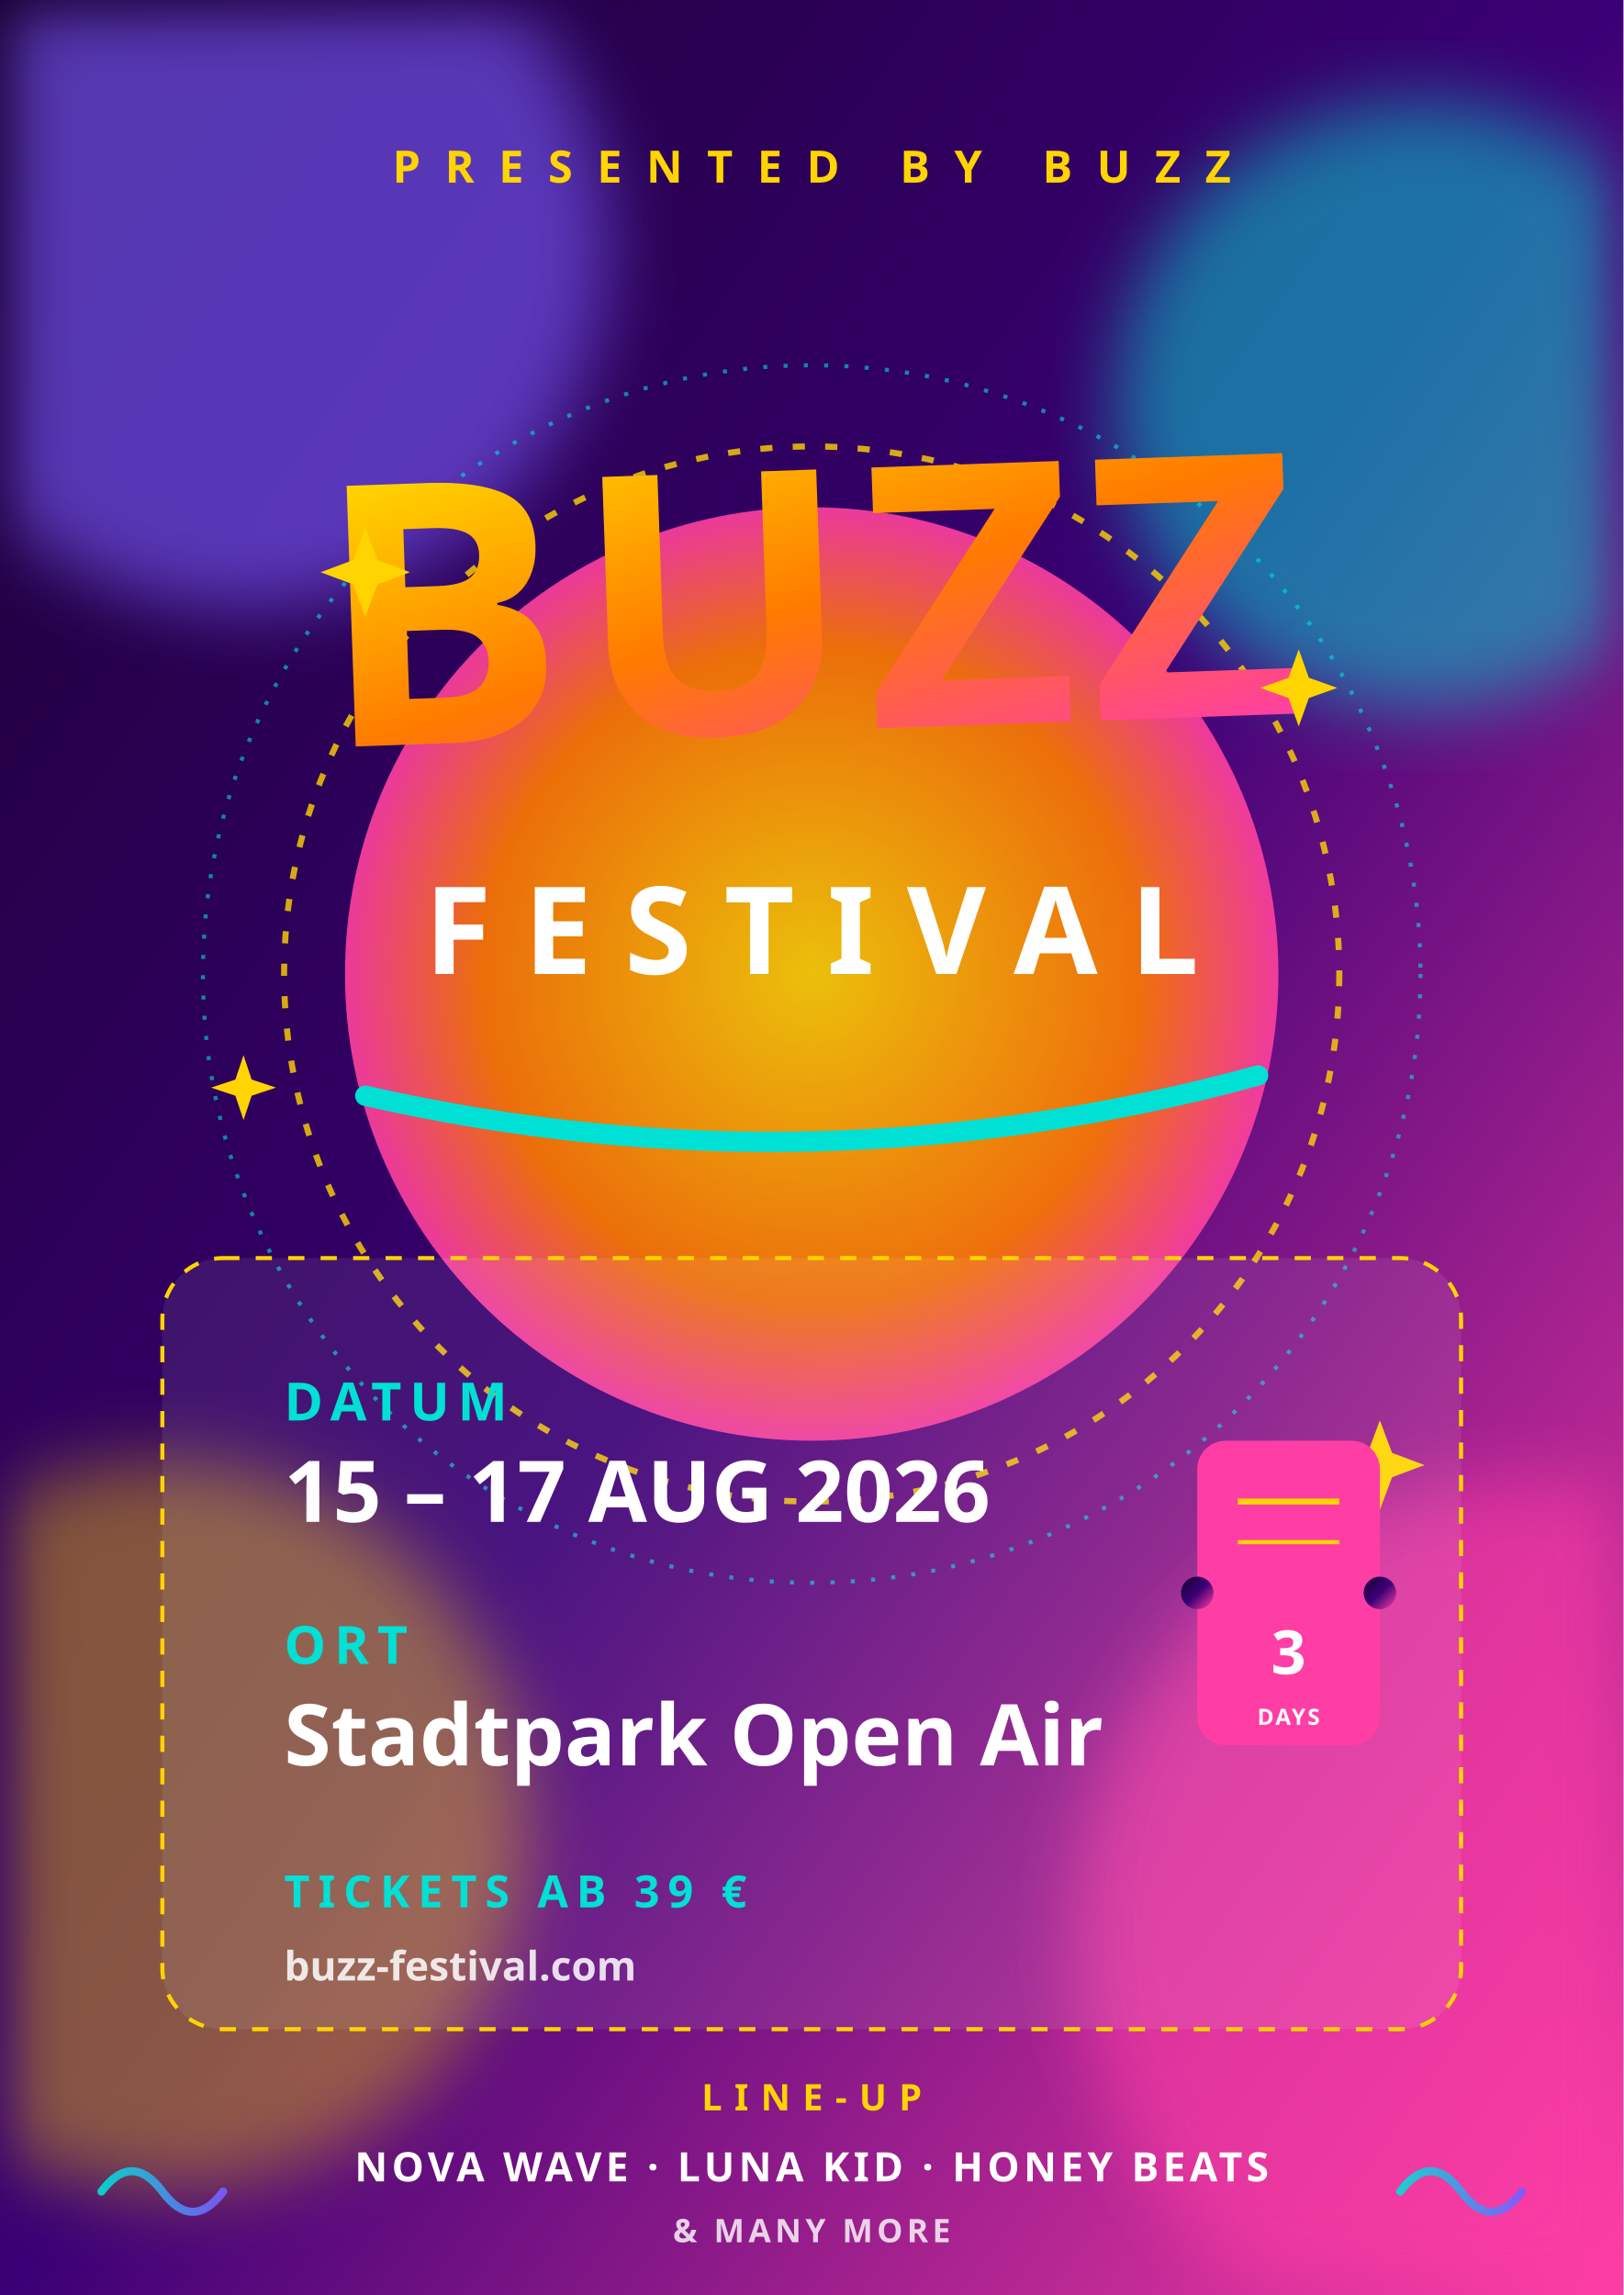
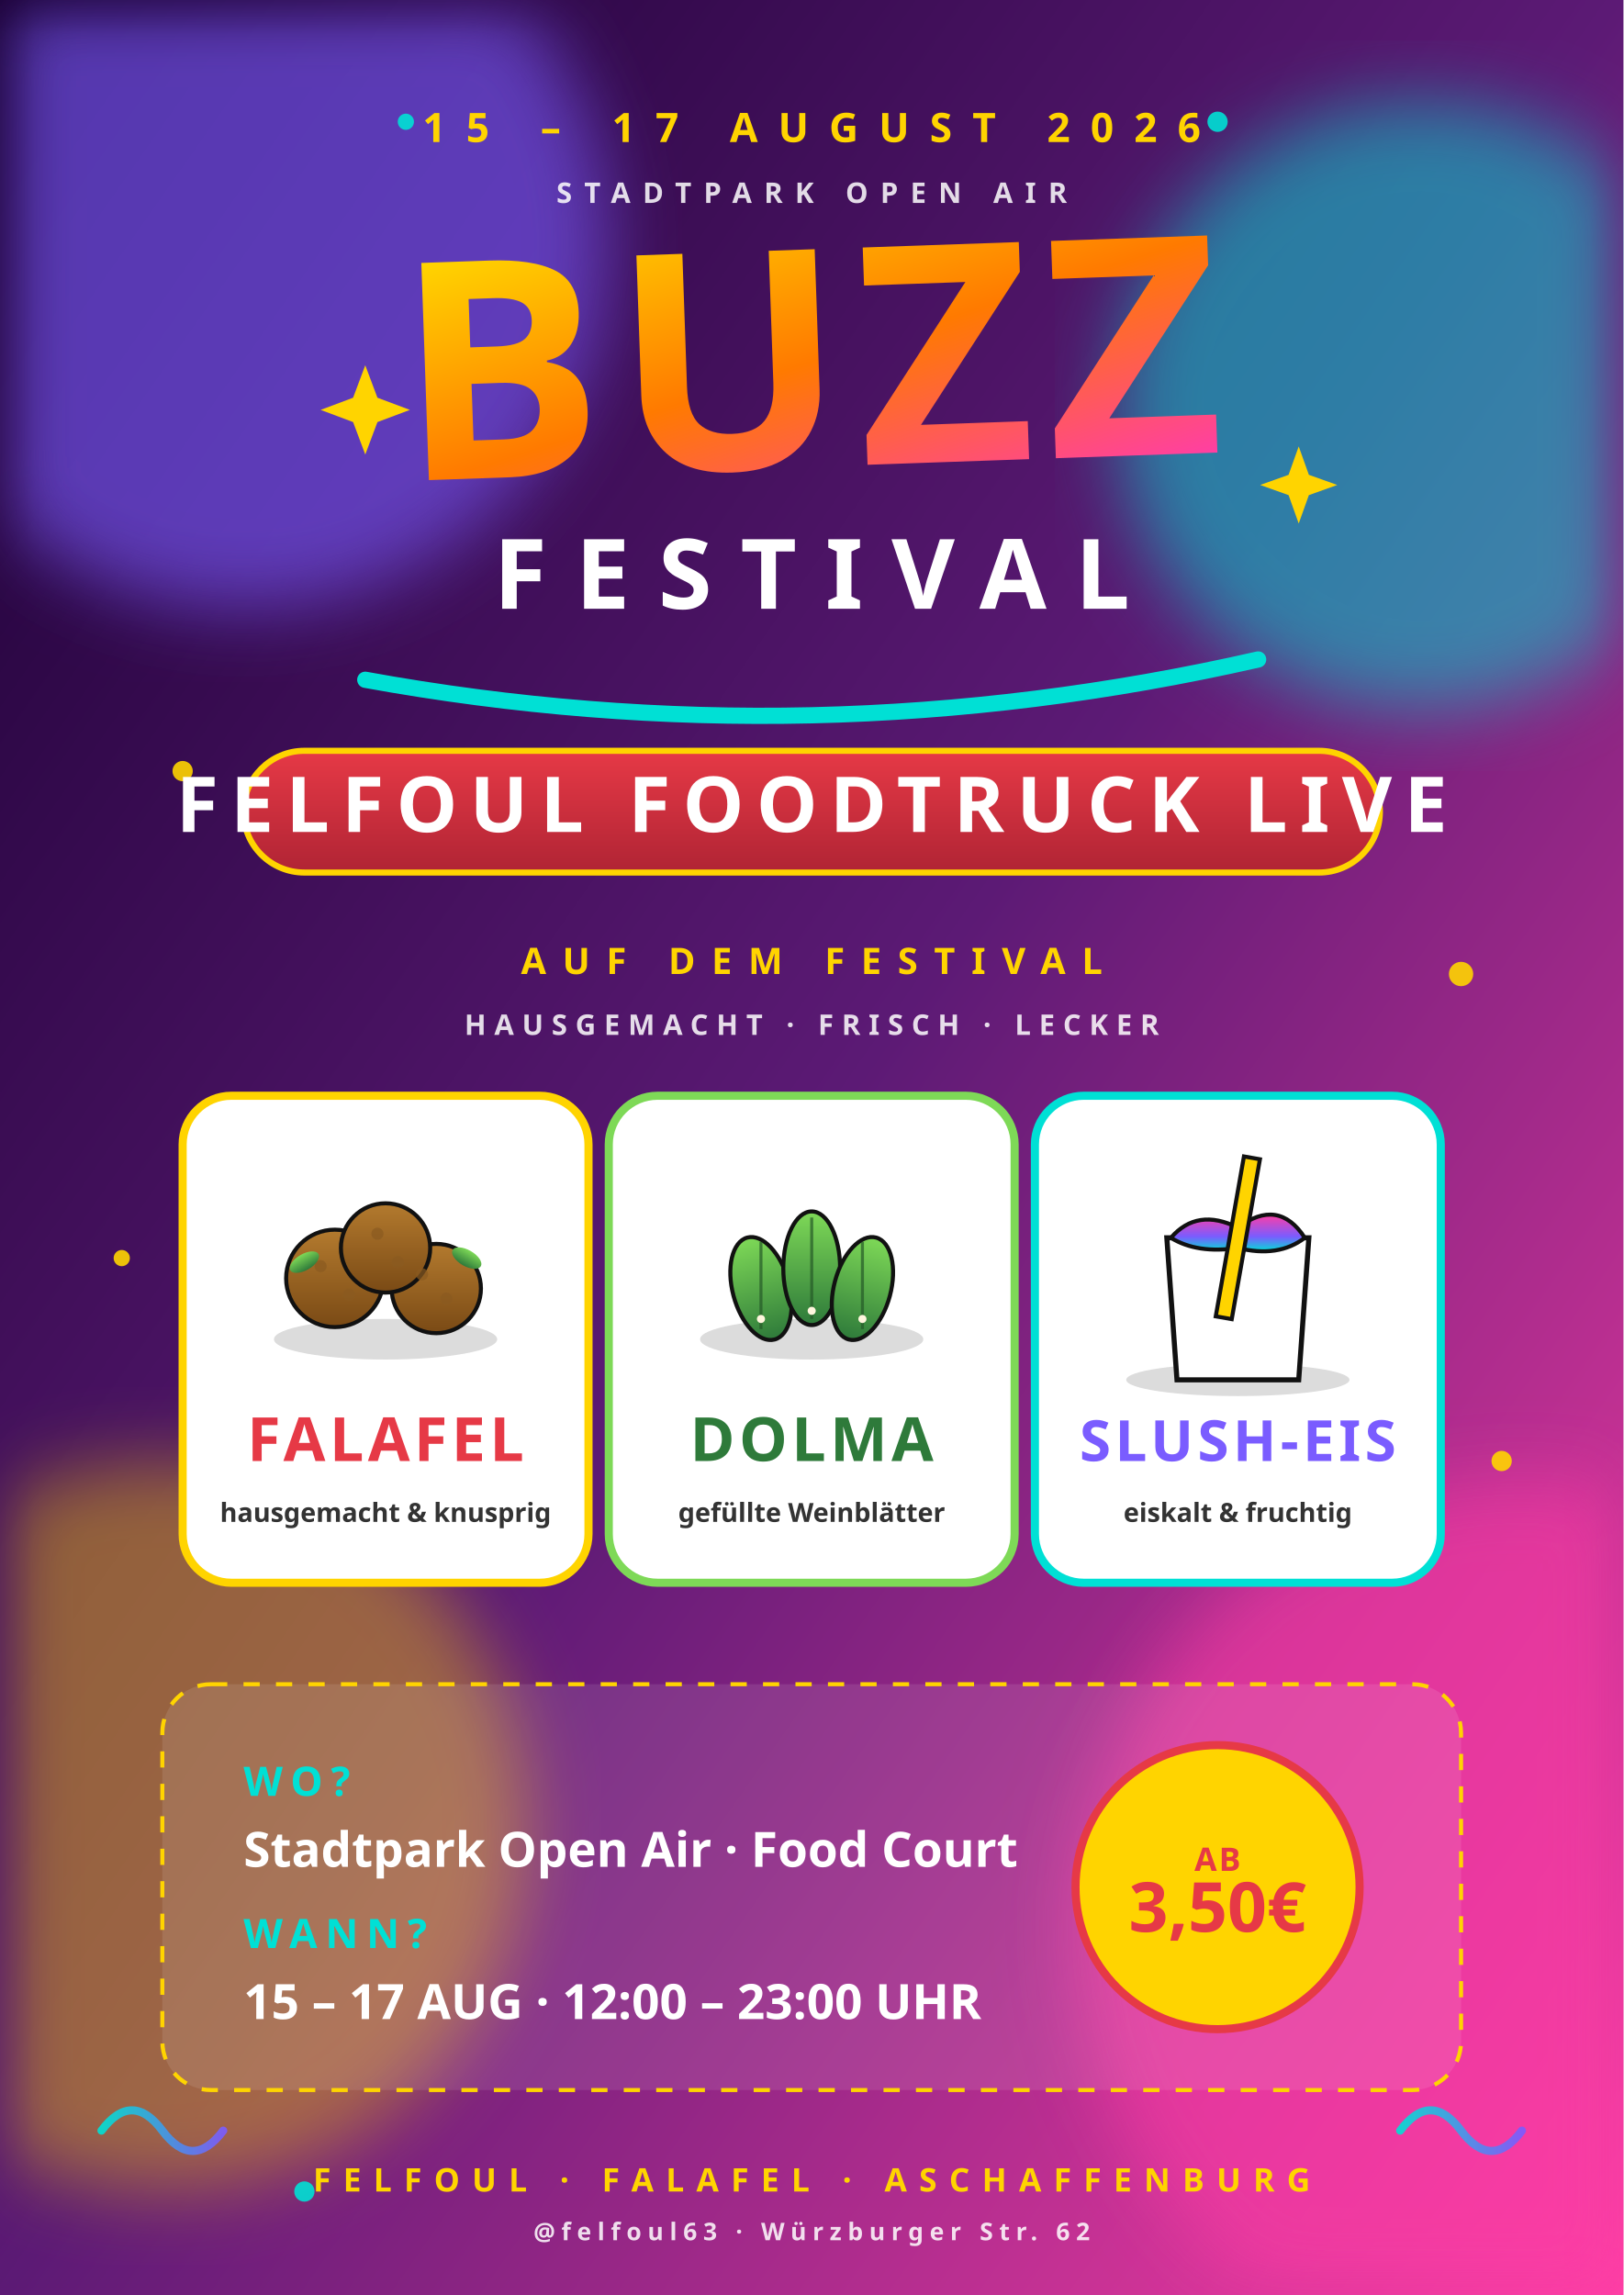
- <svg xmlns="http://www.w3.org/2000/svg" viewBox="0 0 800 1131" width="800" height="1131" role="img" aria-label="BUZZ Festival Flyer">
+ <svg xmlns="http://www.w3.org/2000/svg" viewBox="0 0 800 1131" width="800" height="1131" role="img" aria-label="BUZZ Festival Flyer – FELFOUL Foodtruck">
  <defs>
    <linearGradient id="bg" x1="0%" y1="0%" x2="100%" y2="100%">
      <stop offset="0%" stop-color="#1a0033" />
-       <stop offset="50%" stop-color="#3a0075" />
+       <stop offset="50%" stop-color="#5c1a75" />
      <stop offset="100%" stop-color="#ff3ea5" />
    </linearGradient>
-     <linearGradient id="title" x1="0%" y1="0%" x2="100%" y2="100%">
+     <linearGradient id="titleGrad" x1="0%" y1="0%" x2="100%" y2="100%">
      <stop offset="0%" stop-color="#FFD400" />
      <stop offset="50%" stop-color="#FF7A00" />
      <stop offset="100%" stop-color="#FF3EA5" />
+     </linearGradient>
+     <linearGradient id="ribbon" x1="0%" y1="0%" x2="0%" y2="100%">
+       <stop offset="0%" stop-color="#E63946" />
+       <stop offset="100%" stop-color="#B02434" />
+     </linearGradient>
+     <linearGradient id="falafel" x1="0%" y1="0%" x2="0%" y2="100%">
+       <stop offset="0%" stop-color="#B37A2E" />
+       <stop offset="100%" stop-color="#7A4A15" />
    </linearGradient>
    <linearGradient id="cyan" x1="0%" y1="0%" x2="100%" y2="0%">
      <stop offset="0%" stop-color="#00E0D5" />
      <stop offset="100%" stop-color="#7A5CFF" />
    </linearGradient>
+     <linearGradient id="slush" x1="0%" y1="0%" x2="0%" y2="100%">
+       <stop offset="0%" stop-color="#FF3EA5" />
+       <stop offset="60%" stop-color="#7A5CFF" />
+       <stop offset="100%" stop-color="#00E0D5" />
+     </linearGradient>
+     <linearGradient id="green" x1="0%" y1="0%" x2="0%" y2="100%">
+       <stop offset="0%" stop-color="#7ED957" />
+       <stop offset="100%" stop-color="#2E7A3A" />
+     </linearGradient>
    <filter id="glow">
      <feGaussianBlur stdDeviation="18" />
    </filter>
-     <radialGradient id="sun" cx="50%" cy="50%" r="50%">
-       <stop offset="0%" stop-color="#FFD400" />
-       <stop offset="70%" stop-color="#FF7A00" />
-       <stop offset="100%" stop-color="#FF3EA5" />
-     </radialGradient>
  </defs>
  <rect width="800" height="1131" fill="url(#bg)" />
  <circle cx="120" cy="120" r="180" fill="#7A5CFF" opacity="0.6" filter="url(#glow)" />
  <circle cx="700" cy="200" r="150" fill="#00E0D5" opacity="0.5" filter="url(#glow)" />
-   <circle cx="750" cy="950" r="220" fill="#FF3EA5" opacity="0.6" filter="url(#glow)" />
+   <circle cx="750" cy="950" r="220" fill="#FF3EA5" opacity="0.55" filter="url(#glow)" />
  <circle cx="80" cy="900" r="180" fill="#FFD400" opacity="0.4" filter="url(#glow)" />
-   <circle cx="400" cy="480" r="230" fill="url(#sun)" opacity="0.9" />
-   <circle cx="400" cy="480" r="260" fill="none" stroke="#FFD400" stroke-width="3" stroke-dasharray="6 10" opacity="0.8" />
-   <circle cx="400" cy="480" r="300" fill="none" stroke="#00E0D5" stroke-width="2" stroke-dasharray="2 8" opacity="0.6" />
-   <g transform="translate(400 90)" text-anchor="middle" font-family="Verdana, 'Trebuchet MS', sans-serif">
-     <text y="0" font-size="22" font-weight="700" fill="#FFD400" letter-spacing="12">PRESENTED BY BUZZ</text>
+   <g fill="#FFD400" opacity="0.9">
+     <circle cx="90" cy="380" r="5" />
+     <circle cx="720" cy="480" r="6" />
+     <circle cx="60" cy="620" r="4" />
+     <circle cx="740" cy="720" r="5" />
+   </g>
+   <g fill="#00E0D5" opacity="0.9">
+     <circle cx="200" cy="60" r="4" />
+     <circle cx="600" cy="60" r="5" />
+     <circle cx="150" cy="1080" r="5" />
+   </g>
+   <g transform="translate(400 70)" text-anchor="middle" font-family="Verdana, 'Trebuchet MS', sans-serif">
+     <text y="0" font-size="20" font-weight="700" fill="#FFD400" letter-spacing="10">15 – 17 AUGUST 2026</text>
+     <text y="30" font-size="14" font-weight="600" fill="#ffffff" letter-spacing="6" opacity="0.85">STADTPARK OPEN AIR</text>
  </g>
  <g font-family="Verdana, 'Trebuchet MS', sans-serif" font-weight="900" text-anchor="middle">
-     <text x="400" y="360" font-size="180" fill="url(#title)" letter-spacing="6" transform="rotate(-2 400 340)">BUZZ</text>
-     <text x="400" y="480" font-size="60" fill="#ffffff" letter-spacing="16" font-weight="800">FESTIVAL</text>
+     <text x="400" y="230" font-size="150" fill="url(#titleGrad)" letter-spacing="6" transform="rotate(-2 400 210)">BUZZ</text>
+     <text x="400" y="300" font-size="48" fill="#ffffff" letter-spacing="14" font-weight="800">FESTIVAL</text>
+   </g>
+   <path d="M180 335 Q 400 375 620 325" stroke="#00E0D5" stroke-width="8" stroke-linecap="round" fill="none" />
+   <g transform="translate(400 400)" text-anchor="middle">
+     <rect x="-280" y="-30" width="560" height="60" rx="30" fill="url(#ribbon)" stroke="#FFD400" stroke-width="3" />
+     <text y="10" font-family="'Impact','Arial Black',sans-serif" font-size="38" font-weight="900" fill="#fff" letter-spacing="6">FELFOUL FOODTRUCK LIVE</text>
+   </g>
+   <g transform="translate(400 480)" text-anchor="middle" font-family="Verdana, sans-serif">
+     <text y="0" font-size="18" font-weight="800" letter-spacing="8" fill="#FFD400">AUF DEM FESTIVAL</text>
+     <text y="30" font-size="14" font-weight="600" letter-spacing="4" fill="#ffffff" opacity="0.85">HAUSGEMACHT · FRISCH · LECKER</text>
+   </g>
+   <g transform="translate(90 540)">
+     <rect x="0" y="0" width="200" height="240" rx="24" fill="#ffffff" />
+     <rect x="0" y="0" width="200" height="240" rx="24" fill="none" stroke="#FFD400" stroke-width="4" />
+     <g transform="translate(100 90)">
+       <ellipse cx="0" cy="30" rx="55" ry="10" fill="#111" opacity="0.15" />
+       <circle cx="-25" cy="0" r="24" fill="url(#falafel)" stroke="#111" stroke-width="2" />
+       <circle cx="25" cy="5" r="22" fill="url(#falafel)" stroke="#111" stroke-width="2" />
+       <circle cx="0" cy="-15" r="22" fill="url(#falafel)" stroke="#111" stroke-width="2" />
+       <g fill="#8A5A20" opacity="0.7">
+         <circle cx="-32" cy="-6" r="3" />
+         <circle cx="-18" cy="8" r="3" />
+         <circle cx="18" cy="-2" r="3" />
+         <circle cx="30" cy="10" r="3" />
+         <circle cx="-4" cy="-22" r="3" />
+         <circle cx="6" cy="-8" r="3" />
+       </g>
+       <ellipse cx="-40" cy="-8" rx="8" ry="4" fill="url(#green)" transform="rotate(-30 -40 -8)" />
+       <ellipse cx="40" cy="-10" rx="8" ry="4" fill="url(#green)" transform="rotate(30 40 -10)" />
+     </g>
+     <text x="100" y="180" text-anchor="middle" font-family="'Impact','Arial Black',sans-serif" font-size="30" font-weight="900" fill="#E63946" letter-spacing="2">FALAFEL</text>
+     <text x="100" y="210" text-anchor="middle" font-family="Verdana" font-size="13" font-weight="600" fill="#333">hausgemacht &amp; knusprig</text>
+   </g>
+   <g transform="translate(300 540)">
+     <rect x="0" y="0" width="200" height="240" rx="24" fill="#ffffff" />
+     <rect x="0" y="0" width="200" height="240" rx="24" fill="none" stroke="#7ED957" stroke-width="4" />
+     <g transform="translate(100 90)">
+       <ellipse cx="0" cy="30" rx="55" ry="10" fill="#111" opacity="0.15" />
+       <g stroke="#111" stroke-width="2">
+         <ellipse cx="-25" cy="5" rx="14" ry="26" fill="url(#green)" transform="rotate(-15 -25 5)" />
+         <ellipse cx="0" cy="-5" rx="14" ry="28" fill="url(#green)" />
+         <ellipse cx="25" cy="5" rx="14" ry="26" fill="url(#green)" transform="rotate(15 25 5)" />
+       </g>
+       <g stroke="#245826" stroke-width="1.5" fill="none" opacity="0.7">
+         <path d="M-25 -18 L -25 25" />
+         <path d="M0 -30 L 0 20" />
+         <path d="M25 -18 L 25 25" />
+       </g>
+       <g fill="#FFF6DE">
+         <circle cx="-25" cy="20" r="2" />
+         <circle cx="0" cy="16" r="2" />
+         <circle cx="25" cy="20" r="2" />
+       </g>
+     </g>
+     <text x="100" y="180" text-anchor="middle" font-family="'Impact','Arial Black',sans-serif" font-size="30" font-weight="900" fill="#2E7A3A" letter-spacing="2">DOLMA</text>
+     <text x="100" y="210" text-anchor="middle" font-family="Verdana" font-size="13" font-weight="600" fill="#333">gefüllte Weinblätter</text>
+   </g>
+   <g transform="translate(510 540)">
+     <rect x="0" y="0" width="200" height="240" rx="24" fill="#ffffff" />
+     <rect x="0" y="0" width="200" height="240" rx="24" fill="none" stroke="#00E0D5" stroke-width="4" />
+     <g transform="translate(100 100)">
+       <ellipse cx="0" cy="40" rx="55" ry="8" fill="#111" opacity="0.15" />
+       <path d="M-35 -30 L -30 40 L 30 40 L 35 -30 Z" fill="#ffffff" stroke="#111" stroke-width="2.5" />
+       <path d="M-33 -30 Q -20 -45 0 -35 Q 20 -50 33 -30 Q 20 -20 0 -25 Q -20 -22 -33 -30 Z" fill="url(#slush)" stroke="#111" stroke-width="2" />
+       <rect x="-4" y="-70" width="8" height="80" fill="#FFD400" stroke="#111" stroke-width="2" transform="rotate(10 0 -30)" />
+       <g fill="#ffffff" opacity="0.9">
+         <circle cx="-12" cy="-10" r="2" />
+         <circle cx="10" cy="0" r="2" />
+         <circle cx="0" cy="15" r="2" />
+       </g>
+     </g>
+     <text x="100" y="180" text-anchor="middle" font-family="'Impact','Arial Black',sans-serif" font-size="28" font-weight="900" fill="#7A5CFF" letter-spacing="2">SLUSH-EIS</text>
+     <text x="100" y="210" text-anchor="middle" font-family="Verdana" font-size="13" font-weight="600" fill="#333">eiskalt &amp; fruchtig</text>
+   </g>
+   <g transform="translate(80 830)">
+     <rect x="0" y="0" width="640" height="200" rx="24" fill="#ffffff" opacity="0.1" />
+     <rect x="0" y="0" width="640" height="200" rx="24" fill="none" stroke="#FFD400" stroke-width="2" stroke-dasharray="8 8" />
+     <g font-family="Verdana, sans-serif" fill="#ffffff">
+       <text x="40" y="55" font-size="20" font-weight="800" letter-spacing="4" fill="#00E0D5">WO?</text>
+       <text x="40" y="90" font-size="24" font-weight="900">Stadtpark Open Air · Food Court</text>
+       <text x="40" y="130" font-size="20" font-weight="800" letter-spacing="4" fill="#00E0D5">WANN?</text>
+       <text x="40" y="165" font-size="24" font-weight="900">15 – 17 AUG · 12:00 – 23:00 UHR</text>
+     </g>
+     <g transform="translate(520 100)">
+       <circle cx="0" cy="0" r="70" fill="#FFD400" stroke="#E63946" stroke-width="4" />
+       <text x="0" y="-8" text-anchor="middle" font-family="'Impact', sans-serif" font-size="16" font-weight="900" fill="#E63946" letter-spacing="1">AB</text>
+       <text x="0" y="22" text-anchor="middle" font-family="'Impact', sans-serif" font-size="34" font-weight="900" fill="#E63946">3,50€</text>
+     </g>
+   </g>
+   <g transform="translate(400 1080)" text-anchor="middle" font-family="Verdana, sans-serif" fill="#ffffff">
+     <text y="0" font-size="16" font-weight="800" letter-spacing="6" fill="#FFD400">FELFOUL · FALAFEL · ASCHAFFENBURG</text>
+     <text y="24" font-size="12" font-weight="600" letter-spacing="3" opacity="0.85">@felfoul63 · Würzburger Str. 62</text>
+   </g>
+   <g stroke="url(#cyan)" stroke-width="4" stroke-linecap="round" fill="none" opacity="0.9">
+     <path d="M50 1050 Q 65 1030 80 1050 T 110 1050" />
+     <path d="M690 1050 Q 705 1030 720 1050 T 750 1050" />
  </g>
  <g fill="#FFD400">
-     <path d="M180 260 l6 16 16 6 -16 6 -6 16 -6 -16 -16 -6 16 -6z" />
-     <path d="M640 320 l5 14 14 5 -14 5 -5 14 -5 -14 -14 -5 14 -5z" />
-     <path d="M120 520 l4 12 12 4 -12 4 -4 12 -4 -12 -12 -4 12 -4z" />
-     <path d="M680 700 l6 16 16 6 -16 6 -6 16 -6 -16 -16 -6 16 -6z" />
-   </g>
-   <path d="M180 540 Q 400 590 620 530" stroke="#00E0D5" stroke-width="10" stroke-linecap="round" fill="none" />
-   <g transform="translate(80 620)">
-     <rect x="0" y="0" width="640" height="380" rx="30" fill="#ffffff" opacity="0.08" />
-     <rect x="0" y="0" width="640" height="380" rx="30" fill="none" stroke="#FFD400" stroke-width="2" stroke-dasharray="8 8" />
-     <g font-family="Verdana, 'Trebuchet MS', sans-serif" fill="#ffffff">
-       <text x="60" y="80" font-size="26" font-weight="700" letter-spacing="4" fill="#00E0D5">DATUM</text>
-       <text x="60" y="130" font-size="42" font-weight="900">15 – 17 AUG 2026</text>
-       <text x="60" y="200" font-size="26" font-weight="700" letter-spacing="4" fill="#00E0D5">ORT</text>
-       <text x="60" y="250" font-size="42" font-weight="900">Stadtpark Open Air</text>
-       <text x="60" y="320" font-size="22" font-weight="700" letter-spacing="4" fill="#00E0D5">TICKETS AB 39 €</text>
-       <text x="60" y="356" font-size="20" font-weight="600" opacity="0.85">buzz-festival.com</text>
-     </g>
-     <g transform="translate(510 90)">
-       <rect x="0" y="0" width="90" height="150" rx="14" fill="#FF3EA5" />
-       <circle cx="0" cy="75" r="8" fill="url(#bg)" />
-       <circle cx="90" cy="75" r="8" fill="url(#bg)" />
-       <line x1="20" y1="30" x2="70" y2="30" stroke="#FFD400" stroke-width="3" />
-       <line x1="20" y1="50" x2="70" y2="50" stroke="#FFD400" stroke-width="2" />
-       <text x="45" y="115" text-anchor="middle" font-family="Verdana" font-size="30" font-weight="900" fill="#fff">3</text>
-       <text x="45" y="140" text-anchor="middle" font-family="Verdana" font-size="11" font-weight="700" fill="#fff" letter-spacing="1">DAYS</text>
-     </g>
-   </g>
-   <g transform="translate(400 1040)" text-anchor="middle" font-family="Verdana, 'Trebuchet MS', sans-serif" fill="#ffffff">
-     <text y="0" font-size="18" font-weight="800" letter-spacing="6" fill="#FFD400">LINE-UP</text>
-     <text y="35" font-size="20" font-weight="700" letter-spacing="2">NOVA WAVE · LUNA KID · HONEY BEATS</text>
-     <text y="65" font-size="16" font-weight="600" letter-spacing="2" opacity="0.8">&amp; MANY MORE</text>
-   </g>
-   <g stroke="url(#cyan)" stroke-width="4" stroke-linecap="round" fill="none" opacity="0.9">
-     <path d="M50 1080 Q 65 1060 80 1080 T 110 1080" />
-     <path d="M690 1080 Q 705 1060 720 1080 T 750 1080" />
+     <path d="M180 180 l6 16 16 6 -16 6 -6 16 -6 -16 -16 -6 16 -6z" />
+     <path d="M640 220 l5 14 14 5 -14 5 -5 14 -5 -14 -14 -5 14 -5z" />
  </g>
</svg>
